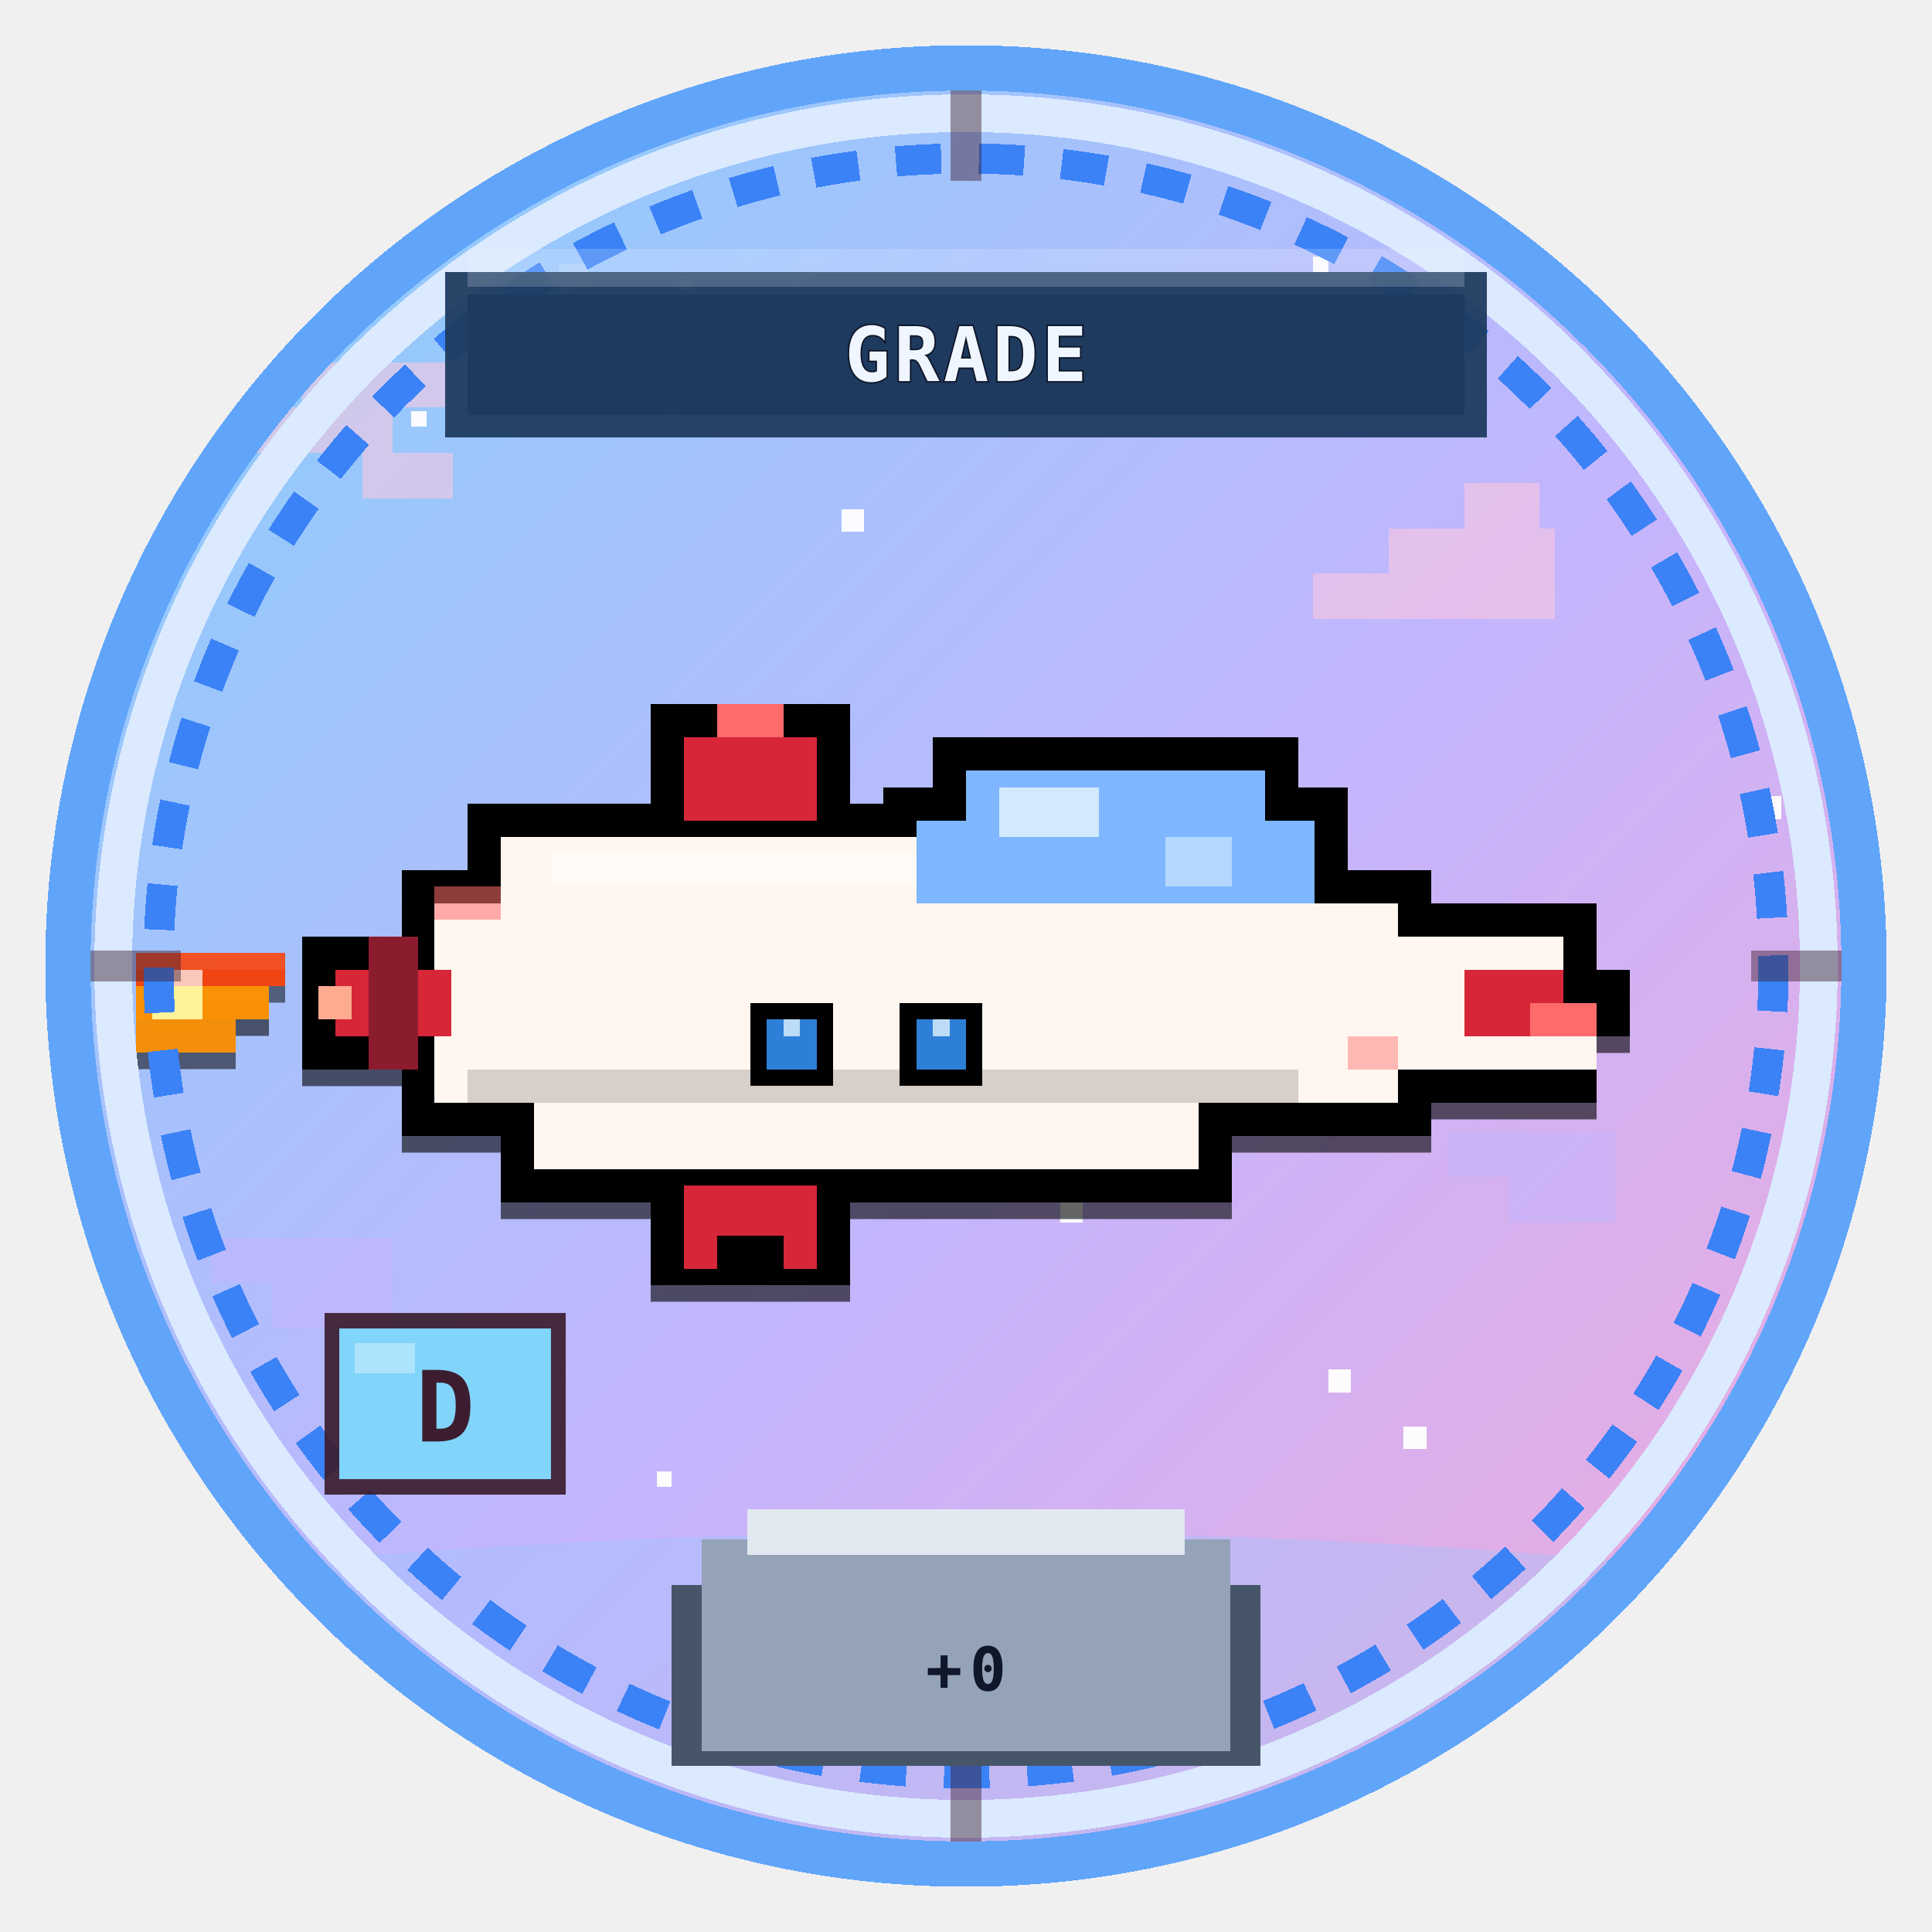
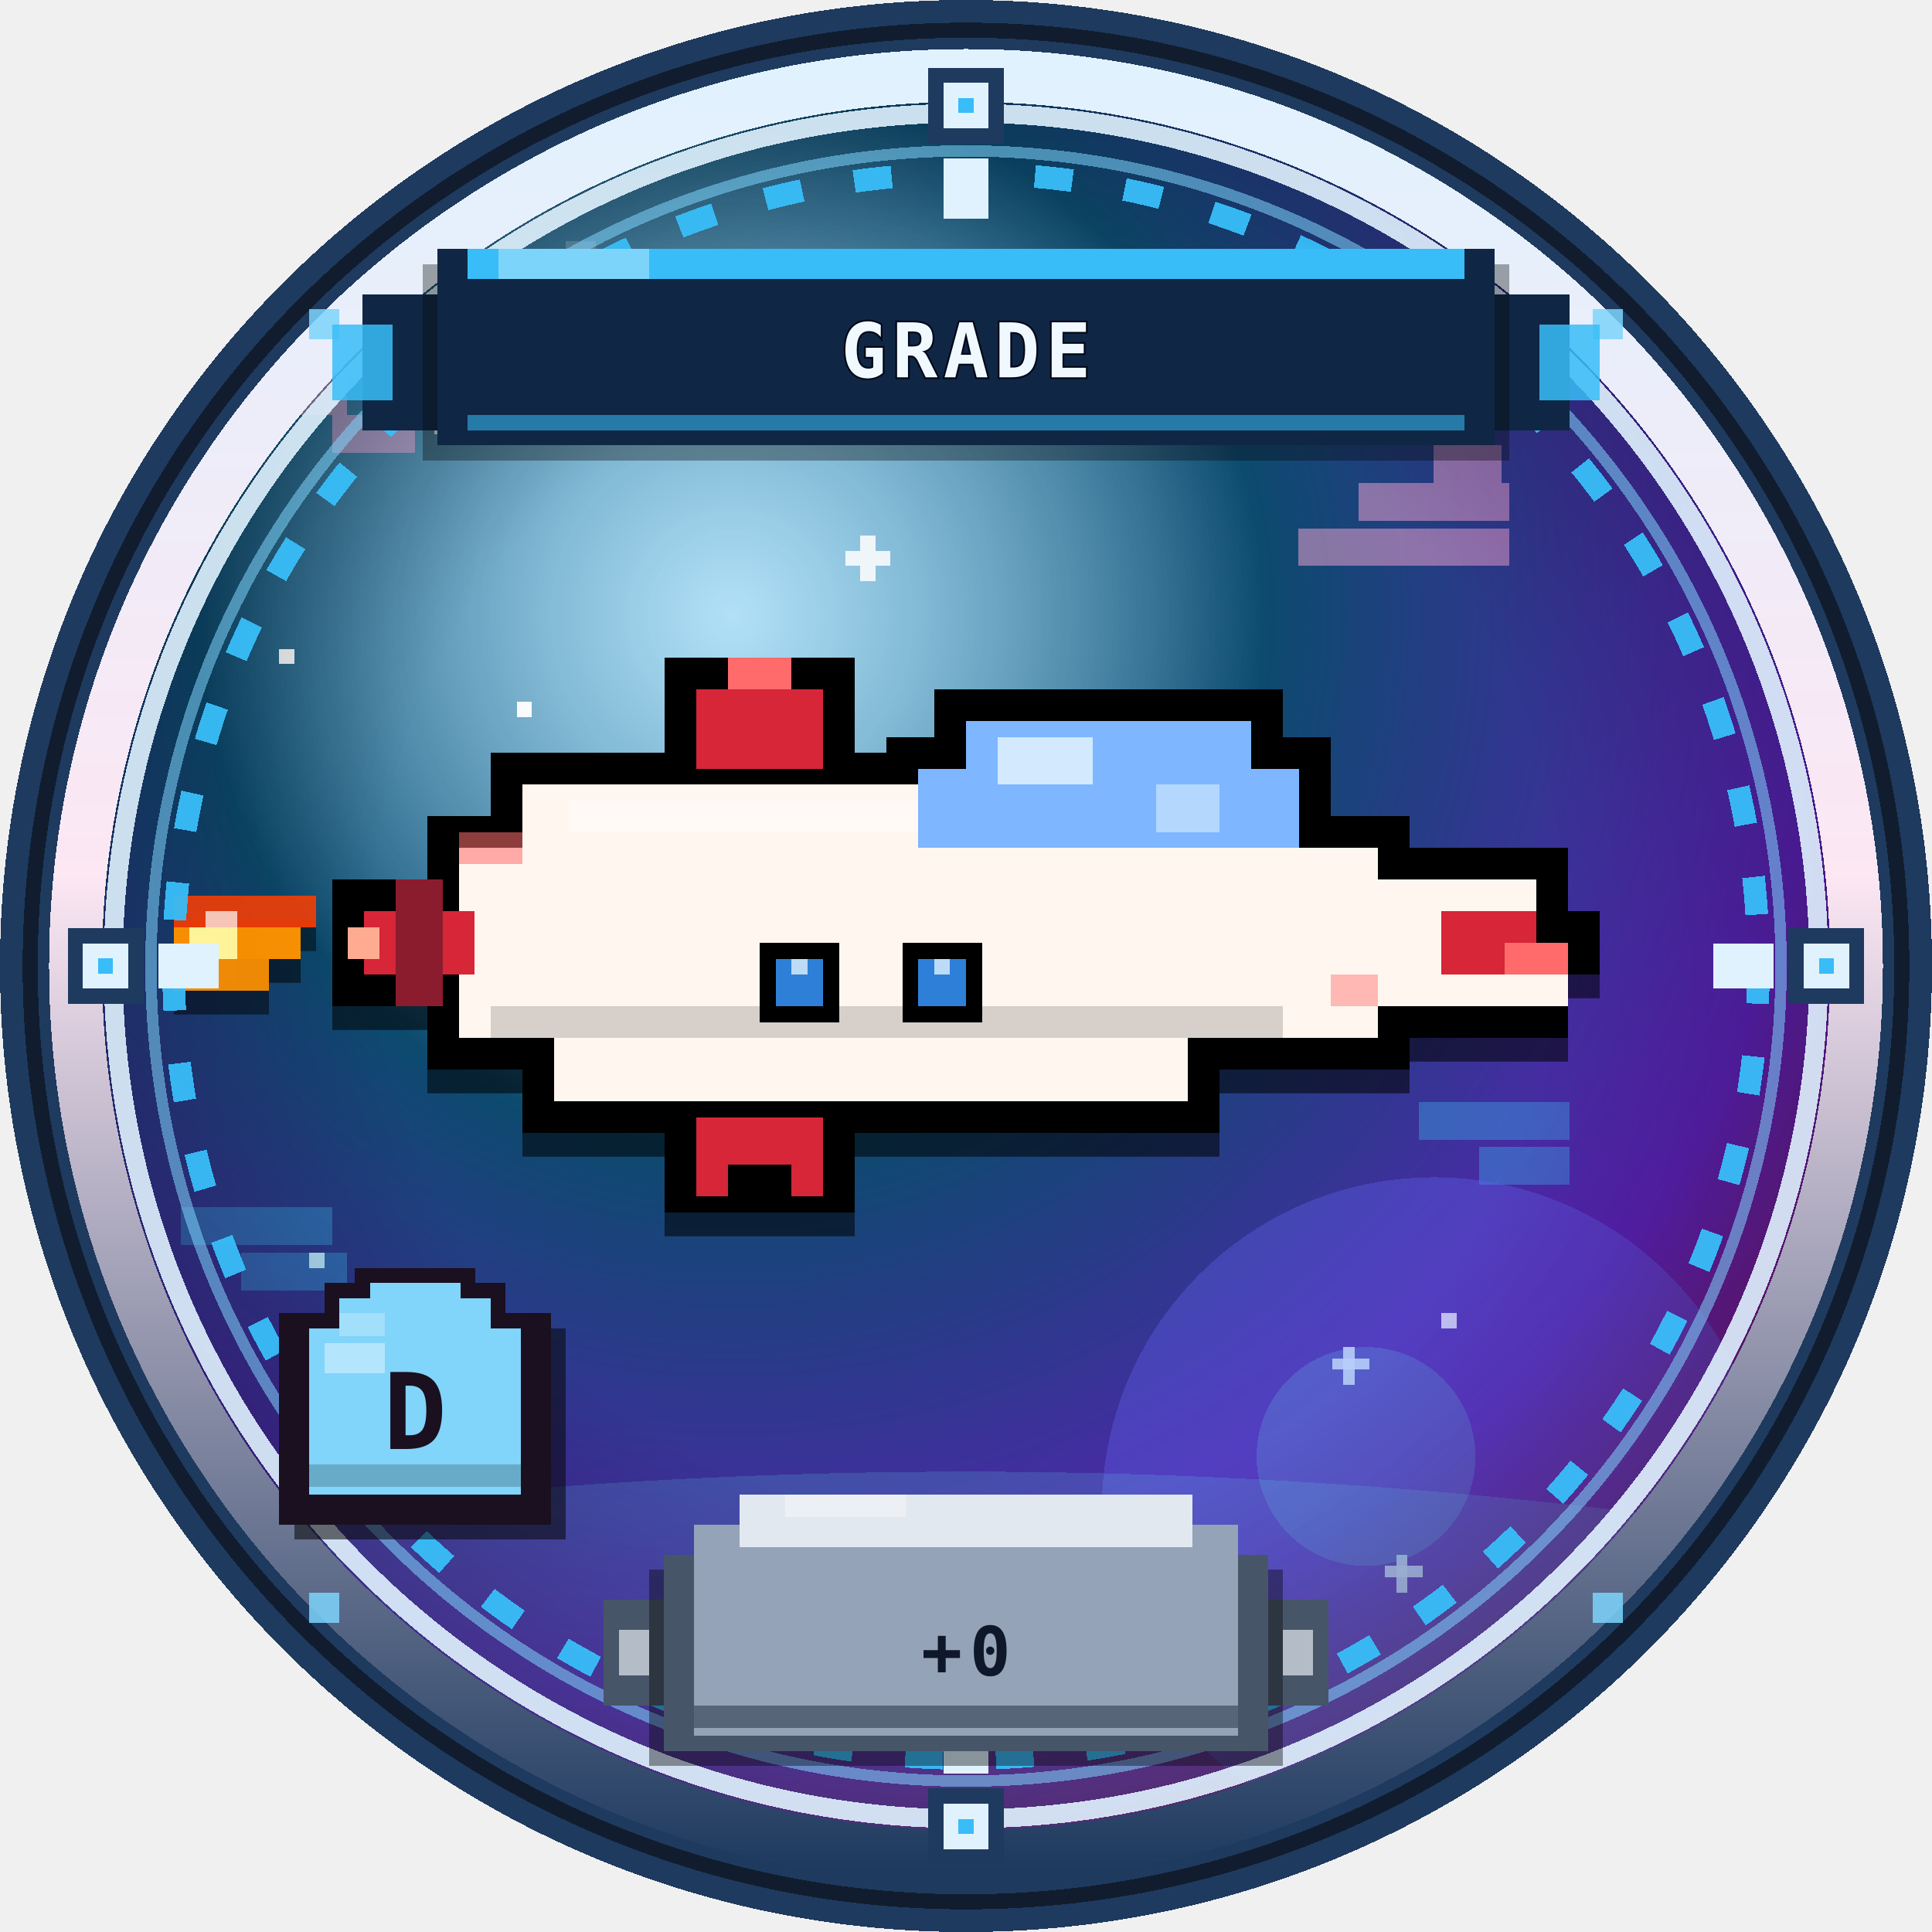
<svg xmlns="http://www.w3.org/2000/svg" viewBox="0 0 512 512" class="w-full h-full" shape-rendering="crispEdges">
  <defs>
-     <linearGradient id="bg_badge_68" x1="0%" y1="0%" x2="100%" y2="100%">
-       <stop offset="0%" stop-color="#7dd3fc" />
-       <stop offset="55%" stop-color="#c4b5fd" />
-       <stop offset="100%" stop-color="#f9a8d4" />
-     </linearGradient>
+     <radialGradient id="bg_badge_68" cx="38%" cy="32%" r="78%">
+       <stop offset="0%" stop-color="#7dd3fc" stop-opacity="0.55" />
+       <stop offset="35%" stop-color="#0c4a6e" />
+       <stop offset="72%" stop-color="#5b21b6" />
+       <stop offset="100%" stop-color="#9d174d" />
+     </radialGradient>
    <linearGradient id="hull_badge_68" x1="0%" y1="0%" x2="100%" y2="0%">
      <stop offset="0%" stop-color="#e0e0e0" />
      <stop offset="50%" stop-color="#ffffff" />
      <stop offset="100%" stop-color="#d0d0d0" />
    </linearGradient>
    <linearGradient id="frame_badge_68" x1="0%" y1="0%" x2="100%" y2="100%">
      <stop offset="0%" stop-color="#e0f2fe" />
      <stop offset="50%" stop-color="#fce7f3" />
      <stop offset="100%" stop-color="#fef9c3" />
    </linearGradient>
+     <linearGradient id="rim_badge_68" x1="0%" y1="0%" x2="0%" y2="100%">
+       <stop offset="0%" stop-color="#e0f2fe" />
+       <stop offset="45%" stop-color="#fce7f3" />
+       <stop offset="100%" stop-color="#1e3a5f" />
+     </linearGradient>
+     <radialGradient id="vignette_badge_68" cx="50%" cy="48%" r="55%">
+       <stop offset="55%" stop-color="#000000" stop-opacity="0" />
+       <stop offset="100%" stop-color="#000000" stop-opacity="0.42" />
+     </radialGradient>
    <filter id="shadow_badge_68" x="-50%" y="-50%" width="200%" height="200%">
-       <feDropShadow dx="0" dy="4" stdDeviation="0" flood-color="#000" flood-opacity="0.6" />
+       <feDropShadow dx="0" dy="6" stdDeviation="0" flood-color="#000" flood-opacity="0.55" />
    </filter>
    <filter id="glow_badge_68">
-       <feGaussianBlur stdDeviation="1" result="blur" />
+       <feGaussianBlur stdDeviation="1.2" result="blur" />
      <feComposite in="SourceGraphic" in2="blur" operator="over" />
    </filter>
    <filter id="text_glow_badge_68" x="-50%" y="-50%" width="200%" height="200%">
      <feGaussianBlur stdDeviation="2" result="blur" />
      <feMerge>
        <feMergeNode in="blur" />
        <feMergeNode in="SourceGraphic" />
      </feMerge>
    </filter>
    <clipPath id="clip_badge_68">
-       <circle cx="256" cy="256" r="240" />
+       <circle cx="256" cy="256" r="236" />
    </clipPath>
  </defs>
  <g clip-path="url(#clip_badge_68)">
    <rect width="512" height="512" fill="url(#bg_badge_68)" />
-     <g fill="#ffffff" fill-opacity="0.95" shape-rendering="crispEdges">
-       <rect x="372" y="378" width="6" height="6" />
-       <rect x="451" y="79" width="4" height="4" />
-       <rect x="223" y="135" width="6" height="6" />
-       <rect x="174" y="390" width="4" height="4" />
-       <rect x="281" y="318" width="6" height="6" />
-       <rect x="36" y="304" width="4" height="4" />
-       <rect x="180" y="73" width="4" height="4" />
-       <rect x="109" y="109" width="4" height="4" />
-       <rect x="219" y="232" width="4" height="4" />
-       <rect x="352" y="363" width="6" height="6" />
-       <rect x="298" y="265" width="4" height="4" />
-       <rect x="182" y="321" width="4" height="4" />
-       <rect x="466" y="211" width="6" height="6" />
-       <rect x="348" y="68" width="4" height="4" />
+     <g fill="#ffffff" shape-rendering="crispEdges">
+       <rect x="367" y="415" width="10" height="3" fill-opacity="0.9" />
+       <rect x="370" y="412" width="3" height="10" fill-opacity="0.9" />
+       <rect x="443" y="83" width="10" height="3" fill-opacity="0.9" />
+       <rect x="446" y="80" width="3" height="10" fill-opacity="0.9" />
+       <rect x="228" y="142" width="4" height="4" fill-opacity="0.85" />
+       <rect x="224" y="146" width="12" height="4" fill-opacity="0.85" />
+       <rect x="228" y="150" width="4" height="4" fill-opacity="0.85" />
+       <rect x="177" y="425" width="4" height="4" fill-opacity="0.95" />
+       <rect x="382" y="348" width="4" height="4" fill-opacity="0.95" />
+       <rect x="74" y="172" width="4" height="4" fill-opacity="0.95" />
+       <rect x="115" y="112" width="3" height="3" fill-opacity="0.95" />
+       <rect x="272" y="248" width="10" height="3" fill-opacity="0.9" />
+       <rect x="275" y="245" width="3" height="10" fill-opacity="0.9" />
+       <rect x="439" y="426" width="10" height="3" fill-opacity="0.9" />
+       <rect x="442" y="423" width="3" height="10" fill-opacity="0.9" />
+       <rect x="313" y="272" width="4" height="4" fill-opacity="0.95" />
+       <rect x="82" y="411" width="4" height="4" fill-opacity="0.95" />
+       <rect x="344" y="68" width="3" height="3" fill-opacity="0.95" />
+       <rect x="82" y="332" width="4" height="4" fill-opacity="0.95" />
+       <rect x="45" y="411" width="4" height="4" fill-opacity="0.95" />
+       <rect x="377" y="75" width="10" height="3" fill-opacity="0.9" />
+       <rect x="380" y="72" width="3" height="10" fill-opacity="0.9" />
+       <rect x="353" y="360" width="10" height="3" fill-opacity="0.9" />
+       <rect x="356" y="357" width="3" height="10" fill-opacity="0.9" />
+       <rect x="149" y="272" width="4" height="4" fill-opacity="0.85" />
+       <rect x="145" y="276" width="12" height="4" fill-opacity="0.85" />
+       <rect x="149" y="280" width="4" height="4" fill-opacity="0.85" />
+       <rect x="137" y="186" width="4" height="4" fill-opacity="0.95" />
    </g>
-     <g opacity="0.55" shape-rendering="crispEdges">
-       <g fill="#ffc8dd">
-         <rect x="64" y="108" width="40" height="12" />
-         <rect x="80" y="96" width="48" height="12" />
-         <rect x="96" y="120" width="24" height="12" />
-         <rect x="368" y="140" width="44" height="12" />
-         <rect x="348" y="152" width="64" height="12" />
-         <rect x="388" y="128" width="20" height="12" />
+     <g opacity="0.5" shape-rendering="crispEdges">
+       <g fill="#f9a8d4">
+         <rect x="56" y="100" width="36" height="10" />
+         <rect x="72" y="90" width="44" height="10" />
+         <rect x="88" y="110" width="22" height="10" />
+         <rect x="360" y="128" width="40" height="10" />
+         <rect x="344" y="140" width="56" height="10" />
+         <rect x="380" y="118" width="18" height="10" />
      </g>
-       <g fill="#c4b5fd">
-         <rect x="56" y="328" width="48" height="12" />
-         <rect x="72" y="340" width="32" height="12" />
-         <rect x="384" y="300" width="44" height="12" />
-         <rect x="400" y="312" width="28" height="12" />
+       <g fill="#38bdf8" opacity="0.7">
+         <rect x="48" y="320" width="40" height="10" />
+         <rect x="64" y="332" width="28" height="10" />
+         <rect x="376" y="292" width="40" height="10" />
+         <rect x="392" y="304" width="24" height="10" />
      </g>
-       <g fill="url(#frame_badge_68)" opacity="0.4">
-         <rect x="148" y="70" width="8" height="8" />
-         <rect x="356" y="88" width="8" height="8" />
-         <rect x="112" y="268" width="8" height="8" />
-         <rect x="300" y="240" width="8" height="8" />
+       <g fill="url(#frame_badge_68)" opacity="0.45">
+         <rect x="150" y="64" width="8" height="8" />
+         <rect x="348" y="84" width="8" height="8" />
+         <rect x="120" y="250" width="8" height="8" />
+         <rect x="300" y="230" width="8" height="8" />
+         <rect x="200" y="300" width="6" height="6" />
      </g>
    </g>
-     <path d="M-100 438 Q256 374 612 438 V512 H-100 Z" fill="#93c5fd" fill-opacity="0.32" />
-   </g>
-   <g transform="translate(256, 268) scale(1.1)" filter="url(#shadow_badge_68)">
+     <circle cx="380" cy="400" r="88" fill="#6366f1" fill-opacity="0.35" />
+     <circle cx="362" cy="386" r="29" fill="#67e8f9" fill-opacity="0.18" />
+     <path d="M-40 420 Q256 360 552 420 V520 H-40 Z" fill="#67e8f9" fill-opacity="0.16" />
+     <rect width="512" height="512" fill="url(#vignette_badge_68)" />
+   </g>
+   <g transform="translate(256, 252) scale(1.05)" filter="url(#shadow_badge_68)">
    <g transform="translate(20, -2)" shape-rendering="crispEdges">
      <rect x="-140" y="-48" width="200" height="16" fill="#050505" />
      <rect x="-156" y="-32" width="248" height="64" fill="#050505" />
      <rect x="-132" y="32" width="176" height="16" fill="#050505" />
      <rect x="92" y="-24" width="40" height="48" fill="#050505" />
      <rect x="124" y="-8" width="16" height="16" fill="#050505" />
      <rect x="-180" y="-16" width="28" height="32" fill="#050505" />
      <rect x="-96" y="-72" width="48" height="28" fill="#050505" />
      <rect x="-96" y="40" width="48" height="28" fill="#050505" />
      <rect x="-28" y="-64" width="88" height="20" fill="#050505" />
      <rect x="-40" y="-52" width="112" height="28" fill="#050505" />
      <rect x="-132" y="-40" width="184" height="16" fill="#fff7ef" />
      <rect x="-148" y="-24" width="232" height="48" fill="#fff7ef" />
      <rect x="-124" y="24" width="160" height="16" fill="#fff7ef" />
      <rect x="84" y="-16" width="40" height="32" fill="#fff7ef" />
      <rect x="116" y="0" width="16" height="16" fill="#fff7ef" />
      <rect x="-140" y="16" width="200" height="8" fill="#1a1a22" opacity="0.18" />
      <rect x="-120" y="-36" width="140" height="8" fill="#ffffff" opacity="0.35" />
      <rect x="-88" y="-64" width="32" height="20" fill="#d62839" />
      <rect x="-80" y="-72" width="16" height="8" fill="#ff6b6b" />
      <rect x="-88" y="44" width="32" height="20" fill="#d62839" />
      <rect x="-80" y="56" width="16" height="8" fill="#050505" />
      <rect x="100" y="-8" width="24" height="16" fill="#d62839" />
      <rect x="116" y="0" width="16" height="8" fill="#ff6b6b" />
      <rect x="-172" y="-8" width="28" height="16" fill="#d62839" />
      <rect x="-164" y="-16" width="12" height="32" fill="#8b1e2d" />
      <rect x="-176" y="-4" width="8" height="8" fill="#ffab91" />
      <rect x="-20" y="-56" width="72" height="16" fill="#7eb6ff" />
      <rect x="-32" y="-44" width="96" height="20" fill="#7eb6ff" />
      <rect x="-12" y="-52" width="24" height="12" fill="#e0f2fe" opacity="0.85" />
      <rect x="28" y="-40" width="16" height="12" fill="#e0f2fe" opacity="0.55" />
      <rect x="-72" y="0" width="20" height="20" fill="#050505" />
      <rect x="-68" y="4" width="12" height="12" fill="#2f7fd8" />
      <rect x="-64" y="4" width="4" height="4" fill="#e0f2fe" opacity="0.8" />
      <rect x="-36" y="0" width="20" height="20" fill="#050505" />
      <rect x="-32" y="4" width="12" height="12" fill="#2f7fd8" />
      <rect x="-28" y="4" width="4" height="4" fill="#e0f2fe" opacity="0.8" />
      <rect x="-148" y="-28" width="16" height="8" fill="#ff6b6b" opacity="0.55" />
      <rect x="72" y="8" width="12" height="8" fill="#ff6b6b" opacity="0.45" />
      <rect x="-220" y="-12" width="36" height="8" fill="#ff3d00" opacity="0.85" />
      <rect x="-220" y="-4" width="32" height="8" fill="#ff9100" opacity="0.95" />
      <rect x="-220" y="4" width="24" height="8" fill="#ff9100" opacity="0.9" />
      <rect x="-216" y="-4" width="12" height="8" fill="#fff59d" opacity="0.98" />
      <rect x="-212" y="-8" width="8" height="4" fill="#ffffff" opacity="0.7" />
    </g>
  </g>
-   <g shape-rendering="crispEdges">
-     <circle cx="256" cy="256" r="238" fill="none" stroke="#60a5fa" stroke-width="12" />
-     <circle cx="256" cy="256" r="226" fill="none" stroke="#dbeafe" stroke-width="10" />
-     <circle cx="256" cy="256" r="214" fill="none" stroke="#3b82f6" stroke-width="8" stroke-dasharray="12 10" />
-     <path d="M256 24 V48 M488 256 H464 M256 488 V464 M24 256 H48" stroke="#3b1d2f" stroke-width="8" opacity="0.45" />
+   <g shape-rendering="crispEdges" id="frame_badge_68_chrome">
+     <circle cx="256" cy="256" r="248" fill="none" stroke="#1e3a5f" stroke-width="16" />
+     <circle cx="256" cy="256" r="248" fill="none" stroke="#050505" stroke-width="4" opacity="0.55" />
+     <circle cx="256" cy="256" r="236" fill="none" stroke="url(#rim_badge_68)" stroke-width="14" />
+     <circle cx="256" cy="256" r="226" fill="none" stroke="#e0f2fe" stroke-width="5" opacity="0.9" />
+     <circle cx="256" cy="256" r="216" fill="none" stroke="#7dd3fc" stroke-width="3" opacity="0.55" />
+     <circle cx="256" cy="256" r="210" fill="none" stroke="#38bdf8" stroke-width="6" stroke-dasharray="10 14" opacity="0.95" />
+     <rect x="250" y="42" width="12" height="16" fill="#e0f2fe" />
+     <rect x="250" y="454" width="12" height="16" fill="#e0f2fe" />
+     <rect x="42" y="250" width="16" height="12" fill="#e0f2fe" />
+     <rect x="454" y="250" width="16" height="12" fill="#e0f2fe" />
+     <rect x="246" y="18" width="20" height="20" fill="#1e3a5f" />
+     <rect x="250" y="22" width="12" height="12" fill="#e0f2fe" />
+     <rect x="254" y="26" width="4" height="4" fill="#38bdf8" />
+     <rect x="474" y="246" width="20" height="20" fill="#1e3a5f" />
+     <rect x="478" y="250" width="12" height="12" fill="#e0f2fe" />
+     <rect x="482" y="254" width="4" height="4" fill="#38bdf8" />
+     <rect x="246" y="474" width="20" height="20" fill="#1e3a5f" />
+     <rect x="250" y="478" width="12" height="12" fill="#e0f2fe" />
+     <rect x="254" y="482" width="4" height="4" fill="#38bdf8" />
+     <rect x="18" y="246" width="20" height="20" fill="#1e3a5f" />
+     <rect x="22" y="250" width="12" height="12" fill="#e0f2fe" />
+     <rect x="26" y="254" width="4" height="4" fill="#38bdf8" />
+     <rect x="82" y="82" width="8" height="8" fill="#7dd3fc" opacity="0.85" />
+     <rect x="422" y="82" width="8" height="8" fill="#7dd3fc" opacity="0.85" />
+     <rect x="82" y="422" width="8" height="8" fill="#7dd3fc" opacity="0.85" />
+     <rect x="422" y="422" width="8" height="8" fill="#7dd3fc" opacity="0.85" />
  </g>
  <g shape-rendering="crispEdges" id="name_badge_68">
-     <rect x="118" y="72" width="276" height="44" fill="#1e3a5f" opacity="0.94" />
-     <rect x="124" y="66" width="264" height="10" fill="#eff6ff" opacity="0.2" />
-     <rect x="124" y="78" width="264" height="32" fill="#1e3a5f" />
-     <text x="256" y="101" font-family="Galmuri11, monospace" font-size="20" font-weight="bold" fill="#eff6ff" stroke="#0f172a" stroke-width="0.8" paint-order="stroke" text-anchor="middle" letter-spacing="1">GRADE</text>
+     <rect x="96" y="78" width="20" height="36" fill="#0f2744" />
+     <rect x="396" y="78" width="20" height="36" fill="#0f2744" />
+     <rect x="88" y="86" width="16" height="20" fill="#38bdf8" opacity="0.85" />
+     <rect x="408" y="86" width="16" height="20" fill="#38bdf8" opacity="0.85" />
+     <rect x="112" y="70" width="288" height="52" fill="#050505" opacity="0.35" />
+     <rect x="116" y="66" width="280" height="52" fill="#0f2744" />
+     <rect x="124" y="74" width="264" height="36" fill="#0f2744" />
+     <rect x="124" y="66" width="264" height="8" fill="#38bdf8" />
+     <rect x="132" y="66" width="40" height="8" fill="#ffffff" opacity="0.35" />
+     <rect x="124" y="110" width="264" height="4" fill="#38bdf8" opacity="0.55" />
+     <text x="256" y="100" font-family="Galmuri11, monospace" font-size="20" font-weight="bold" fill="#f0f9ff" stroke="#020617" stroke-width="0.9" paint-order="stroke" text-anchor="middle" letter-spacing="1.5">GRADE</text>
  </g>
  <g shape-rendering="crispEdges" id="grade_badge_68">
-     <rect x="86" y="348" width="64" height="48" fill="#3b1d2f" opacity="0.92" />
-     <rect x="90" y="352" width="56" height="40" fill="#81d4fa" />
-     <rect x="94" y="356" width="16" height="8" fill="#ffffff" opacity="0.35" />
-     <text x="118" y="382" font-family="Galmuri11, monospace" font-size="26" font-weight="bold" fill="#3b1d2f" text-anchor="middle">D</text>
+     <rect x="78" y="352" width="72" height="56" fill="#050505" opacity="0.55" />
+     <rect x="74" y="348" width="72" height="56" fill="#1a1020" />
+     <rect x="86" y="340" width="48" height="12" fill="#1a1020" />
+     <rect x="94" y="336" width="32" height="8" fill="#1a1020" />
+     <rect x="82" y="352" width="56" height="44" fill="#81d4fa" />
+     <rect x="90" y="344" width="40" height="12" fill="#81d4fa" />
+     <rect x="98" y="340" width="24" height="8" fill="#81d4fa" />
+     <rect x="86" y="356" width="16" height="8" fill="#ffffff" opacity="0.4" />
+     <rect x="90" y="348" width="12" height="6" fill="#ffffff" opacity="0.25" />
+     <rect x="82" y="388" width="56" height="6" fill="#050505" opacity="0.2" />
+     <text x="110" y="384" font-family="Galmuri11, monospace" font-size="28" font-weight="bold" fill="#1a1020" text-anchor="middle">D</text>
  </g>
  <g shape-rendering="crispEdges" id="enhance_badge_68">
-     <rect x="178" y="420" width="156" height="48" fill="#475569" />
-     <rect x="186" y="408" width="140" height="56" fill="#94a3b8" />
-     <rect x="198" y="400" width="116" height="12" fill="#e2e8f0" />
-     <text x="256" y="448" font-family="Galmuri11, monospace" font-size="16" font-weight="bold" fill="#0f172a" text-anchor="middle" letter-spacing="2">+0</text>
+     <rect x="160" y="424" width="16" height="28" fill="#475569" />
+     <rect x="336" y="424" width="16" height="28" fill="#475569" />
+     <rect x="164" y="432" width="8" height="12" fill="#e2e8f0" opacity="0.7" />
+     <rect x="340" y="432" width="8" height="12" fill="#e2e8f0" opacity="0.7" />
+     <rect x="172" y="416" width="168" height="52" fill="#050505" opacity="0.4" />
+     <rect x="176" y="412" width="160" height="52" fill="#475569" />
+     <rect x="184" y="404" width="144" height="56" fill="#94a3b8" />
+     <rect x="196" y="396" width="120" height="14" fill="#e2e8f0" />
+     <rect x="208" y="396" width="32" height="6" fill="#ffffff" opacity="0.35" />
+     <rect x="184" y="452" width="144" height="6" fill="#475569" opacity="0.8" />
+     <text x="256" y="444" font-family="Galmuri11, monospace" font-size="18" font-weight="bold" fill="#0f172a" text-anchor="middle" letter-spacing="2">+0</text>
  </g>
</svg>
